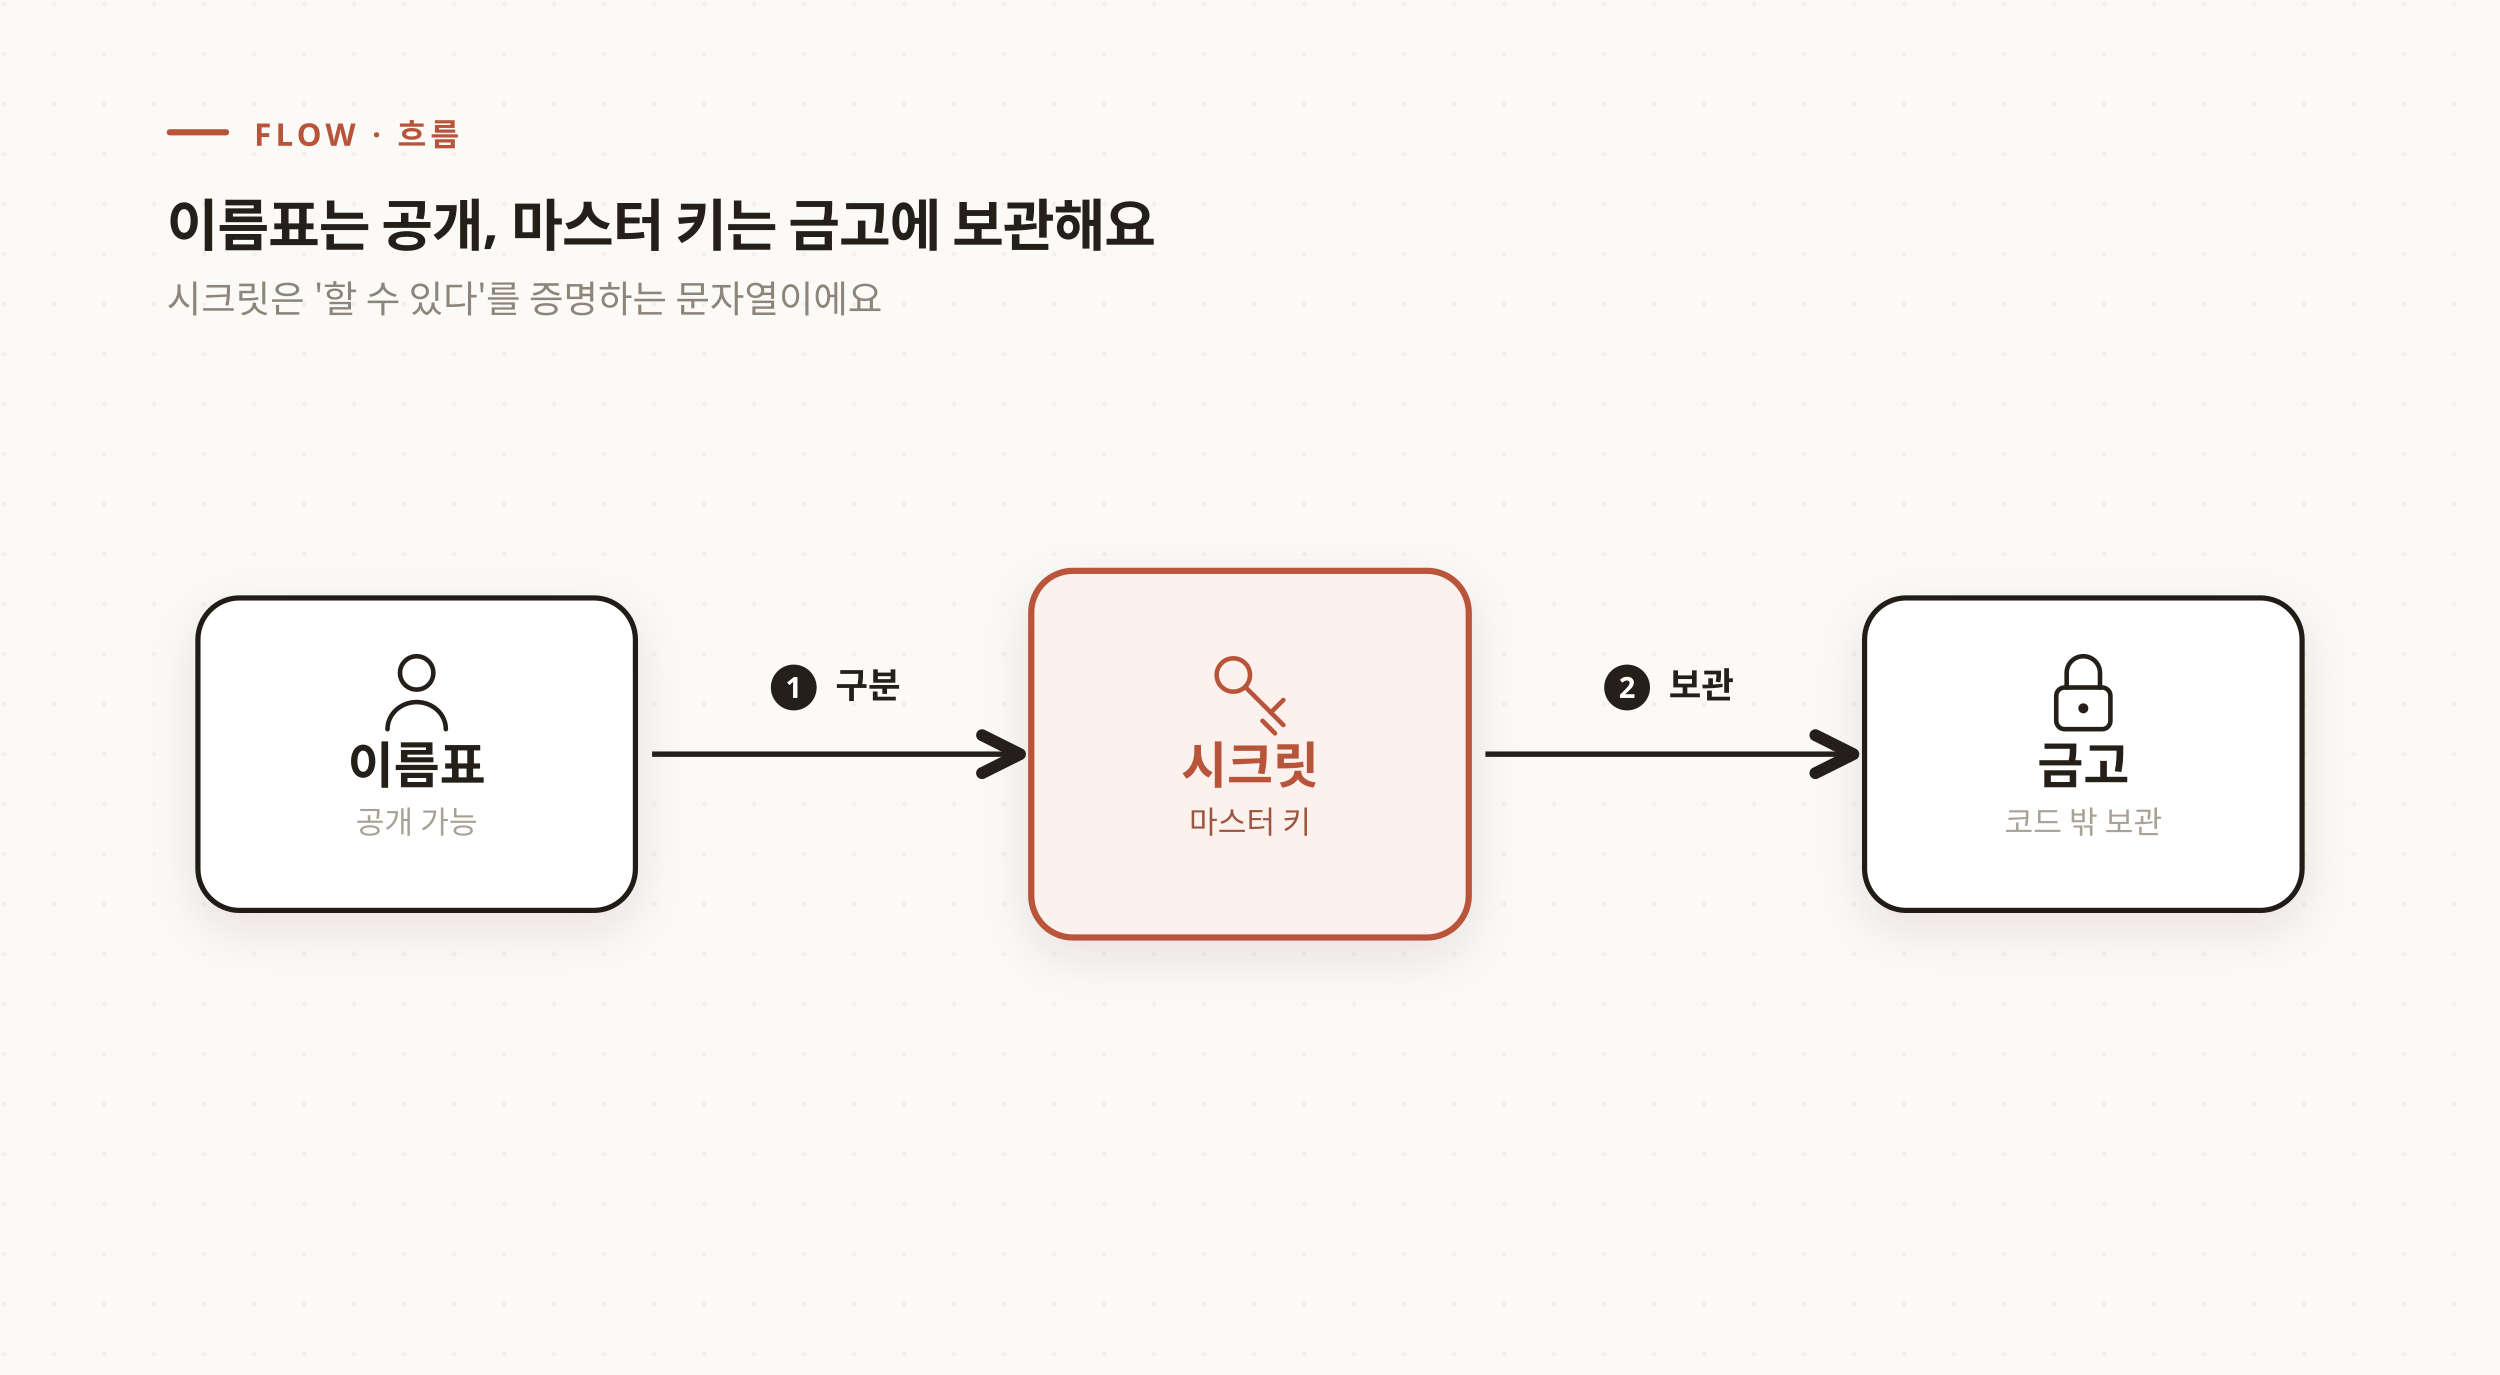
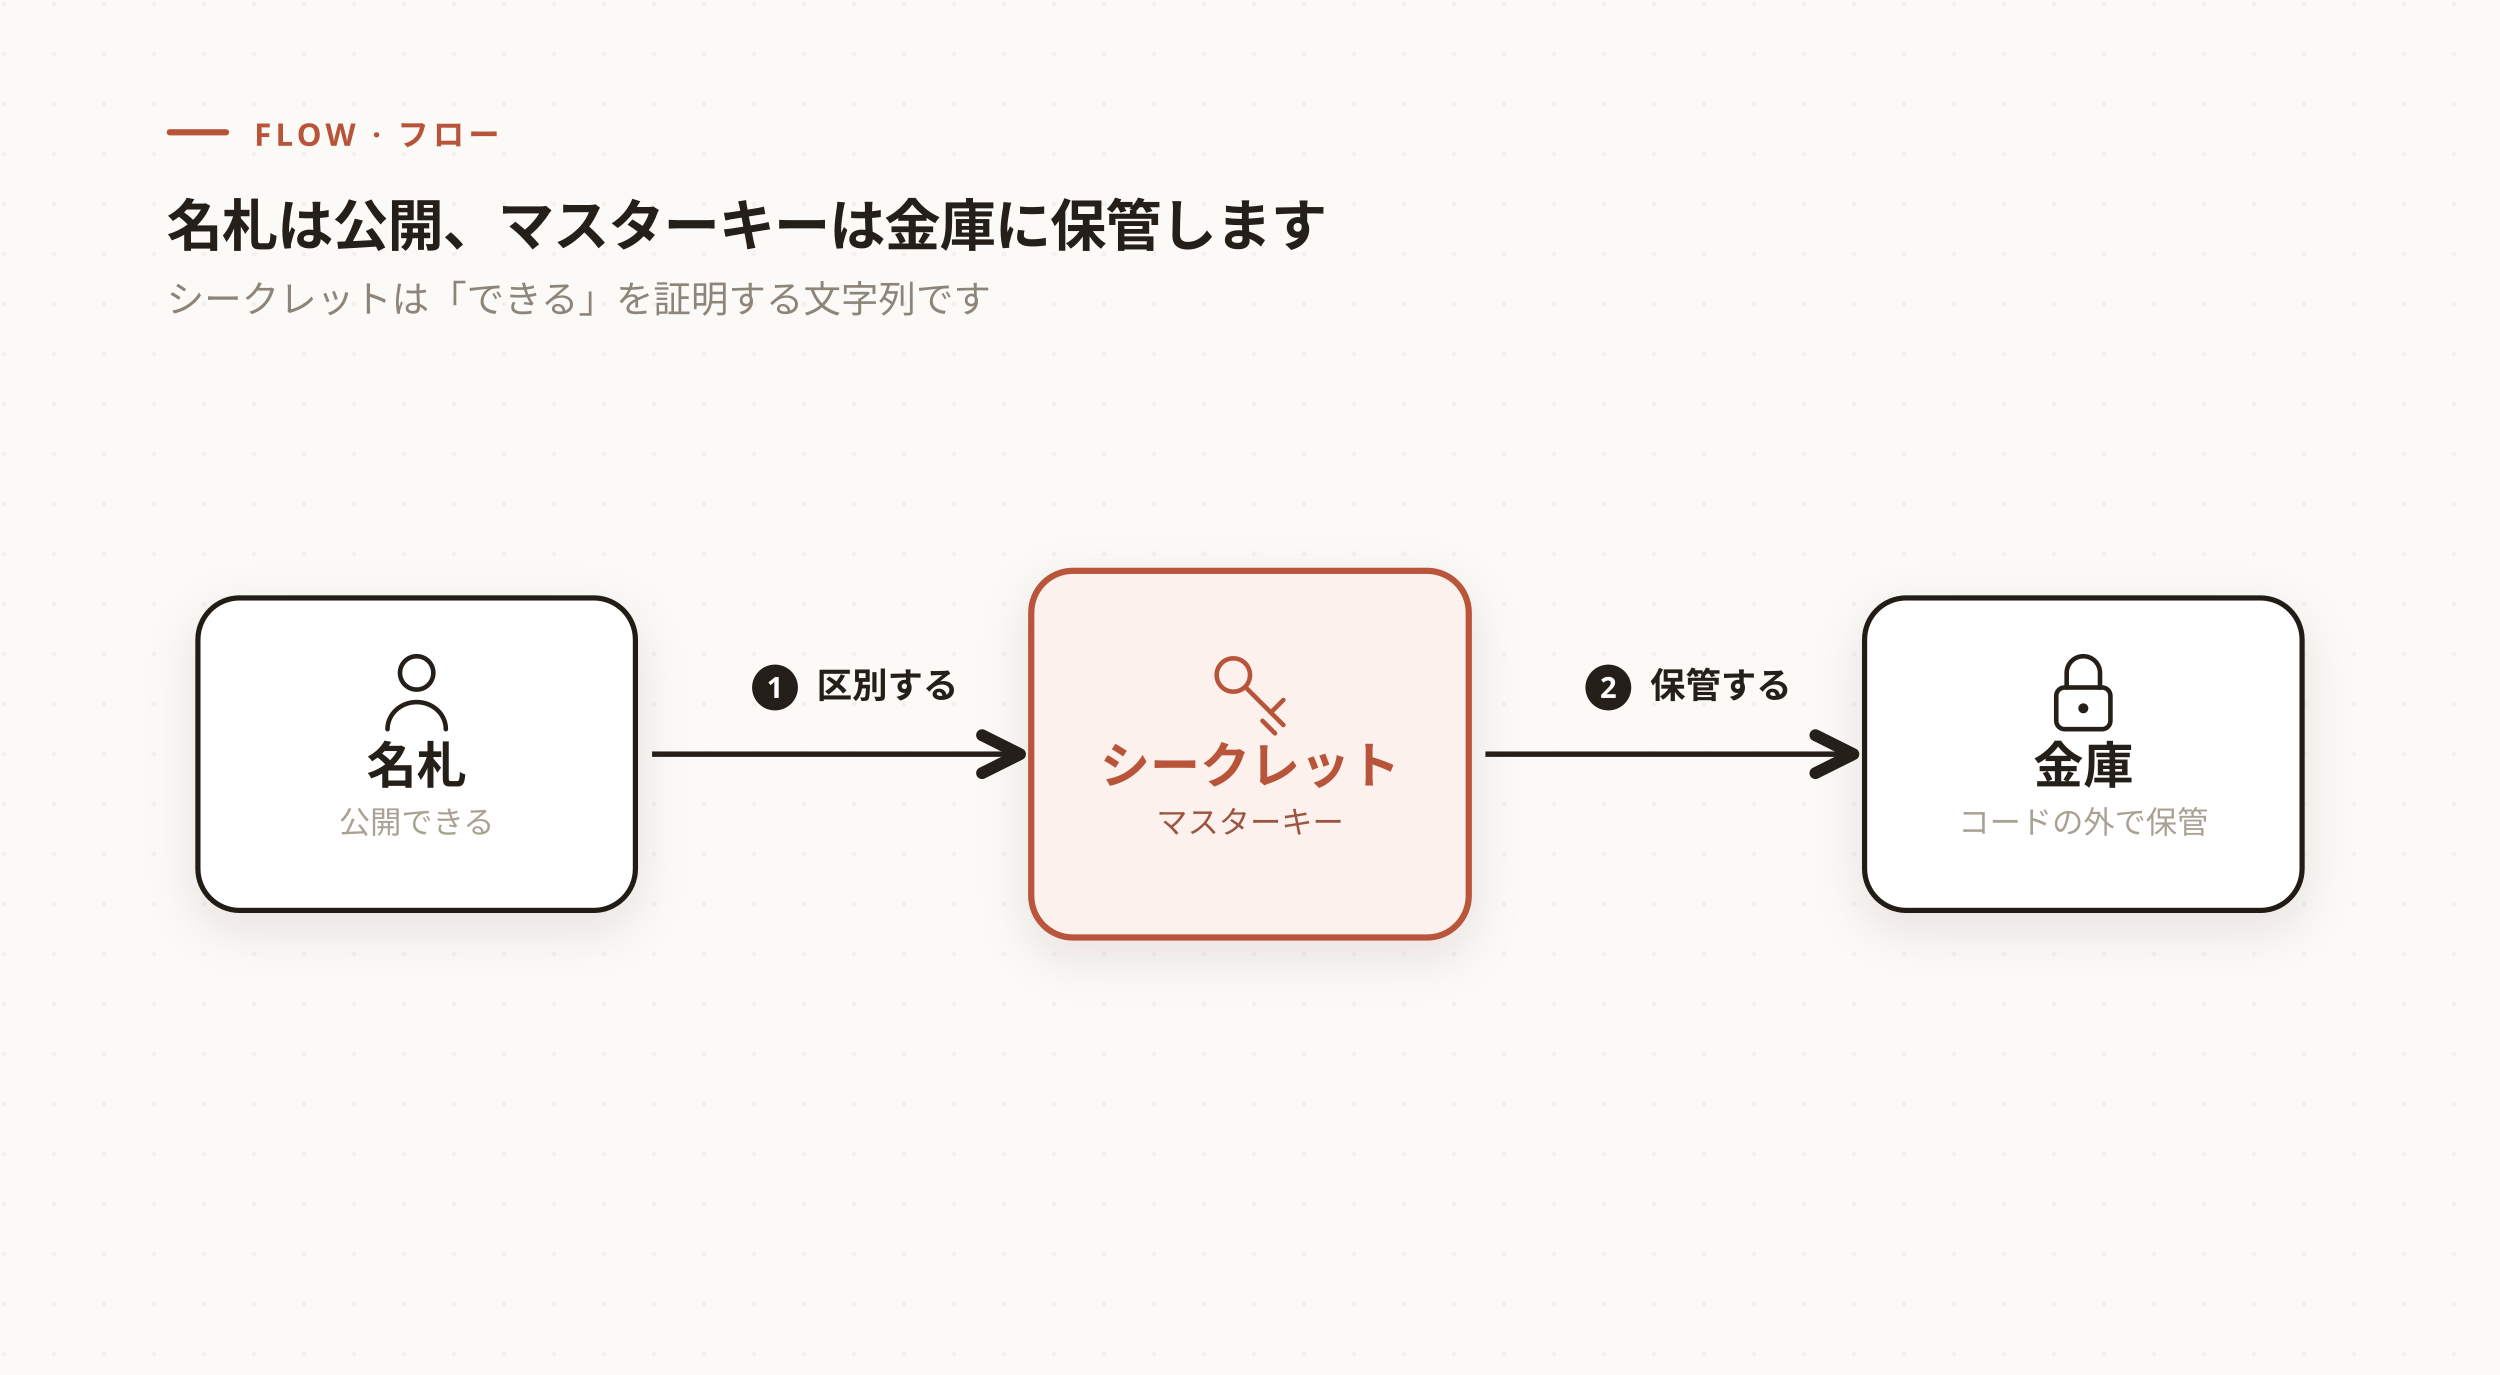
- <svg xmlns="http://www.w3.org/2000/svg" viewBox="0 0 1200 660" width="1200" height="660" role="img" font-family="AtoZ, Pretendard, sans-serif">
+ <svg xmlns="http://www.w3.org/2000/svg" viewBox="0 0 1200 660" width="1200" height="660" role="img" font-family="Noto Sans JP, sans-serif">
  <defs>
    <filter id="soft" x="-40%" y="-40%" width="180%" height="200%">
      <feDropShadow dx="0" dy="8" stdDeviation="12" flood-color="#2a2118" flood-opacity="0.10" />
    </filter>
    <marker id="ai" markerWidth="13" markerHeight="13" refX="8.5" refY="6" orient="auto">
      <path d="M2.5 2.5 L9.5 6 L2.5 9.5" fill="none" stroke="#241f18" stroke-width="2.2" stroke-linecap="round" stroke-linejoin="round" />
    </marker>
    <marker id="aa" markerWidth="13" markerHeight="13" refX="8.5" refY="6" orient="auto">
      <path d="M2.5 2.5 L9.5 6 L2.5 9.5" fill="none" stroke="#b8543a" stroke-width="2.2" stroke-linecap="round" stroke-linejoin="round" />
    </marker>
    <pattern id="dots" width="24" height="24" patternUnits="userSpaceOnUse">
      <circle cx="2" cy="2" r="1.2" fill="#241f18" fill-opacity="0.04" />
    </pattern>
  </defs>
  <rect width="1200" height="660" fill="#fbfaf7" />
  <rect width="1200" height="660" fill="url(#dots)" />
  <rect x="80" y="62" width="30" height="3" rx="1.5" fill="#b8543a" />
-   <text x="122" y="70" font-size="15" font-weight="700" letter-spacing="2" fill="#b8543a">FLOW · 흐름</text>
-   <text x="80" y="118" font-size="27" font-weight="800" fill="#241f18" letter-spacing="-0.5">이름표는 공개, 마스터 키는 금고에 보관해요</text>
-   <text x="80" y="150" font-size="18" font-weight="500" fill="#8d8579">시크릿은 '할 수 있다'를 증명하는 문자열이에요</text>
+   <text x="122" y="70" font-size="15" font-weight="700" letter-spacing="2" fill="#b8543a">FLOW · フロー</text>
+   <text x="80" y="118" font-size="27" font-weight="800" fill="#241f18" letter-spacing="-0.5">名札は公開、マスターキーは金庫に保管します</text>
+   <text x="80" y="150" font-size="18" font-weight="500" fill="#8d8579">シークレットは「できる」を証明する文字列です</text>
  <g filter="url(#soft)">
    <rect x="95" y="287" width="210" height="150" rx="20" fill="#ffffff" stroke="#241f18" stroke-width="2.5" />
  </g>
  <g stroke="#241f18" stroke-width="2.2" fill="none" stroke-linecap="round" stroke-linejoin="round" transform="translate(200 332)">
    <circle cx="0" cy="-9" r="8" />
    <path d="M-14 18 a14 13 0 0 1 28 0" />
  </g>
-   <text x="200" y="376" text-anchor="middle" font-size="24" font-weight="800" fill="#241f18">이름표</text>
-   <text x="200" y="400" text-anchor="middle" font-size="15" font-weight="500" fill="#a8a194">공개 가능</text>
+   <text x="200" y="376" text-anchor="middle" font-size="24" font-weight="800" fill="#241f18">名札</text>
+   <text x="200" y="400" text-anchor="middle" font-size="15" font-weight="500" fill="#a8a194">公開できる</text>
  <g filter="url(#soft)">
    <rect x="495" y="274" width="210" height="176" rx="20" fill="#fcf1ec" stroke="#b8543a" stroke-width="3" />
  </g>
  <g stroke="#b8543a" stroke-width="2.2" fill="none" stroke-linecap="round" stroke-linejoin="round" transform="translate(600 332)">
    <circle cx="-8" cy="-8" r="8" />
    <path d="M-2 -2 L16 16" />
    <line x1="10" y1="10" x2="16" y2="4" />
    <line x1="6" y1="14" x2="12" y2="20" />
  </g>
-   <text x="600" y="376" text-anchor="middle" font-size="24" font-weight="800" fill="#b8543a">시크릿</text>
-   <text x="600" y="400" text-anchor="middle" font-size="15" font-weight="500" fill="#9a5640">마스터 키</text>
+   <text x="600" y="376" text-anchor="middle" font-size="24" font-weight="800" fill="#b8543a">シークレット</text>
+   <text x="600" y="400" text-anchor="middle" font-size="15" font-weight="500" fill="#9a5640">マスターキー</text>
  <g filter="url(#soft)">
    <rect x="895" y="287" width="210" height="150" rx="20" fill="#ffffff" stroke="#241f18" stroke-width="2.5" />
  </g>
  <g stroke="#241f18" stroke-width="2.2" fill="none" stroke-linecap="round" stroke-linejoin="round" transform="translate(1000 332)">
    <rect x="-13" y="-2" width="26" height="20" rx="4" />
    <path d="M-8 -2 V-9 a8 8 0 0 1 16 0 V-2" />
    <circle cx="0" cy="8" r="2.4" fill="#241f18" stroke="none" />
  </g>
-   <text x="1000" y="376" text-anchor="middle" font-size="24" font-weight="800" fill="#241f18">금고</text>
-   <text x="1000" y="400" text-anchor="middle" font-size="15" font-weight="500" fill="#a8a194">코드 밖 보관</text>
+   <text x="1000" y="376" text-anchor="middle" font-size="24" font-weight="800" fill="#241f18">金庫</text>
+   <text x="1000" y="400" text-anchor="middle" font-size="15" font-weight="500" fill="#a8a194">コードの外で保管</text>
  <line x1="313" y1="362" x2="487" y2="362" stroke="#241f18" stroke-width="2.6" marker-end="url(#ai)" />
-   <g transform="translate(381 330)">
+   <g transform="translate(372 330)">
    <circle r="11" fill="#241f18" />
    <text y="5" text-anchor="middle" font-size="14" font-weight="700" fill="#fff">1</text>
-     <text x="20" y="5" font-size="17" font-weight="600" fill="#241f18">구분</text>
+     <text x="20" y="5" font-size="17" font-weight="600" fill="#241f18">区別する</text>
  </g>
  <line x1="713" y1="362" x2="887" y2="362" stroke="#241f18" stroke-width="2.6" marker-end="url(#ai)" />
-   <g transform="translate(781 330)">
+   <g transform="translate(772 330)">
    <circle r="11" fill="#241f18" />
    <text y="5" text-anchor="middle" font-size="14" font-weight="700" fill="#fff">2</text>
-     <text x="20" y="5" font-size="17" font-weight="600" fill="#241f18">보관</text>
+     <text x="20" y="5" font-size="17" font-weight="600" fill="#241f18">保管する</text>
  </g>
</svg>
